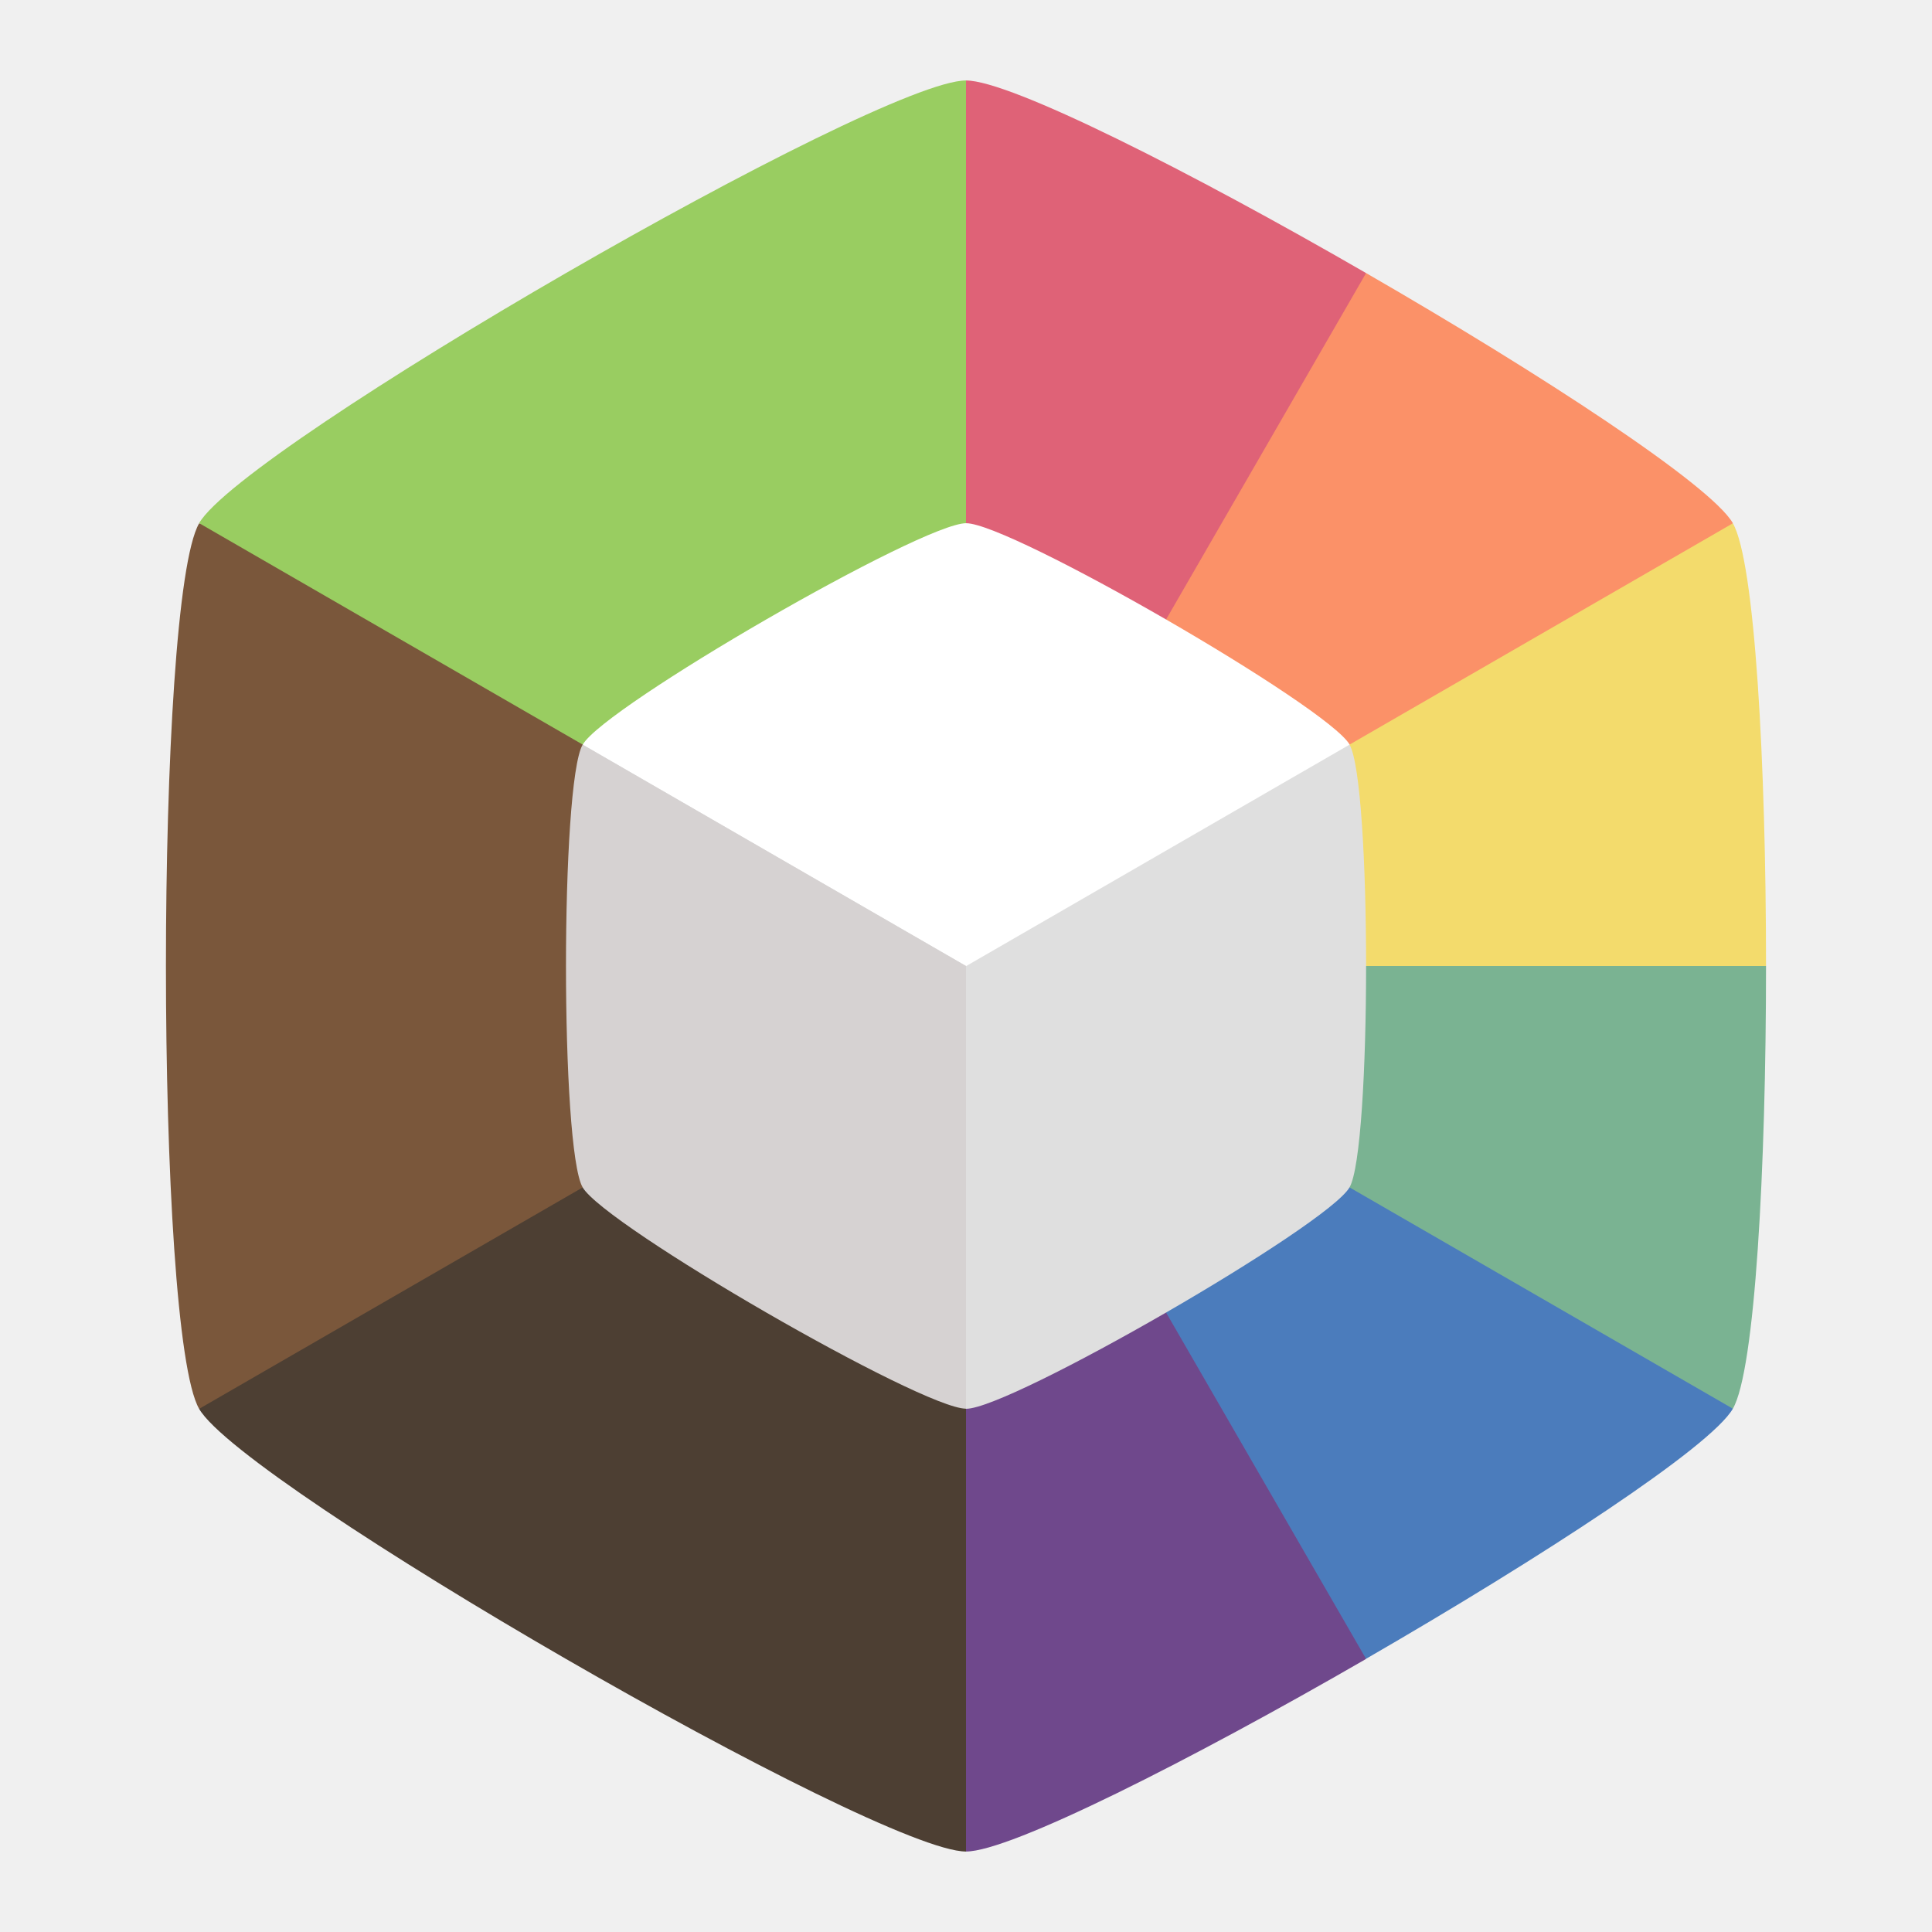
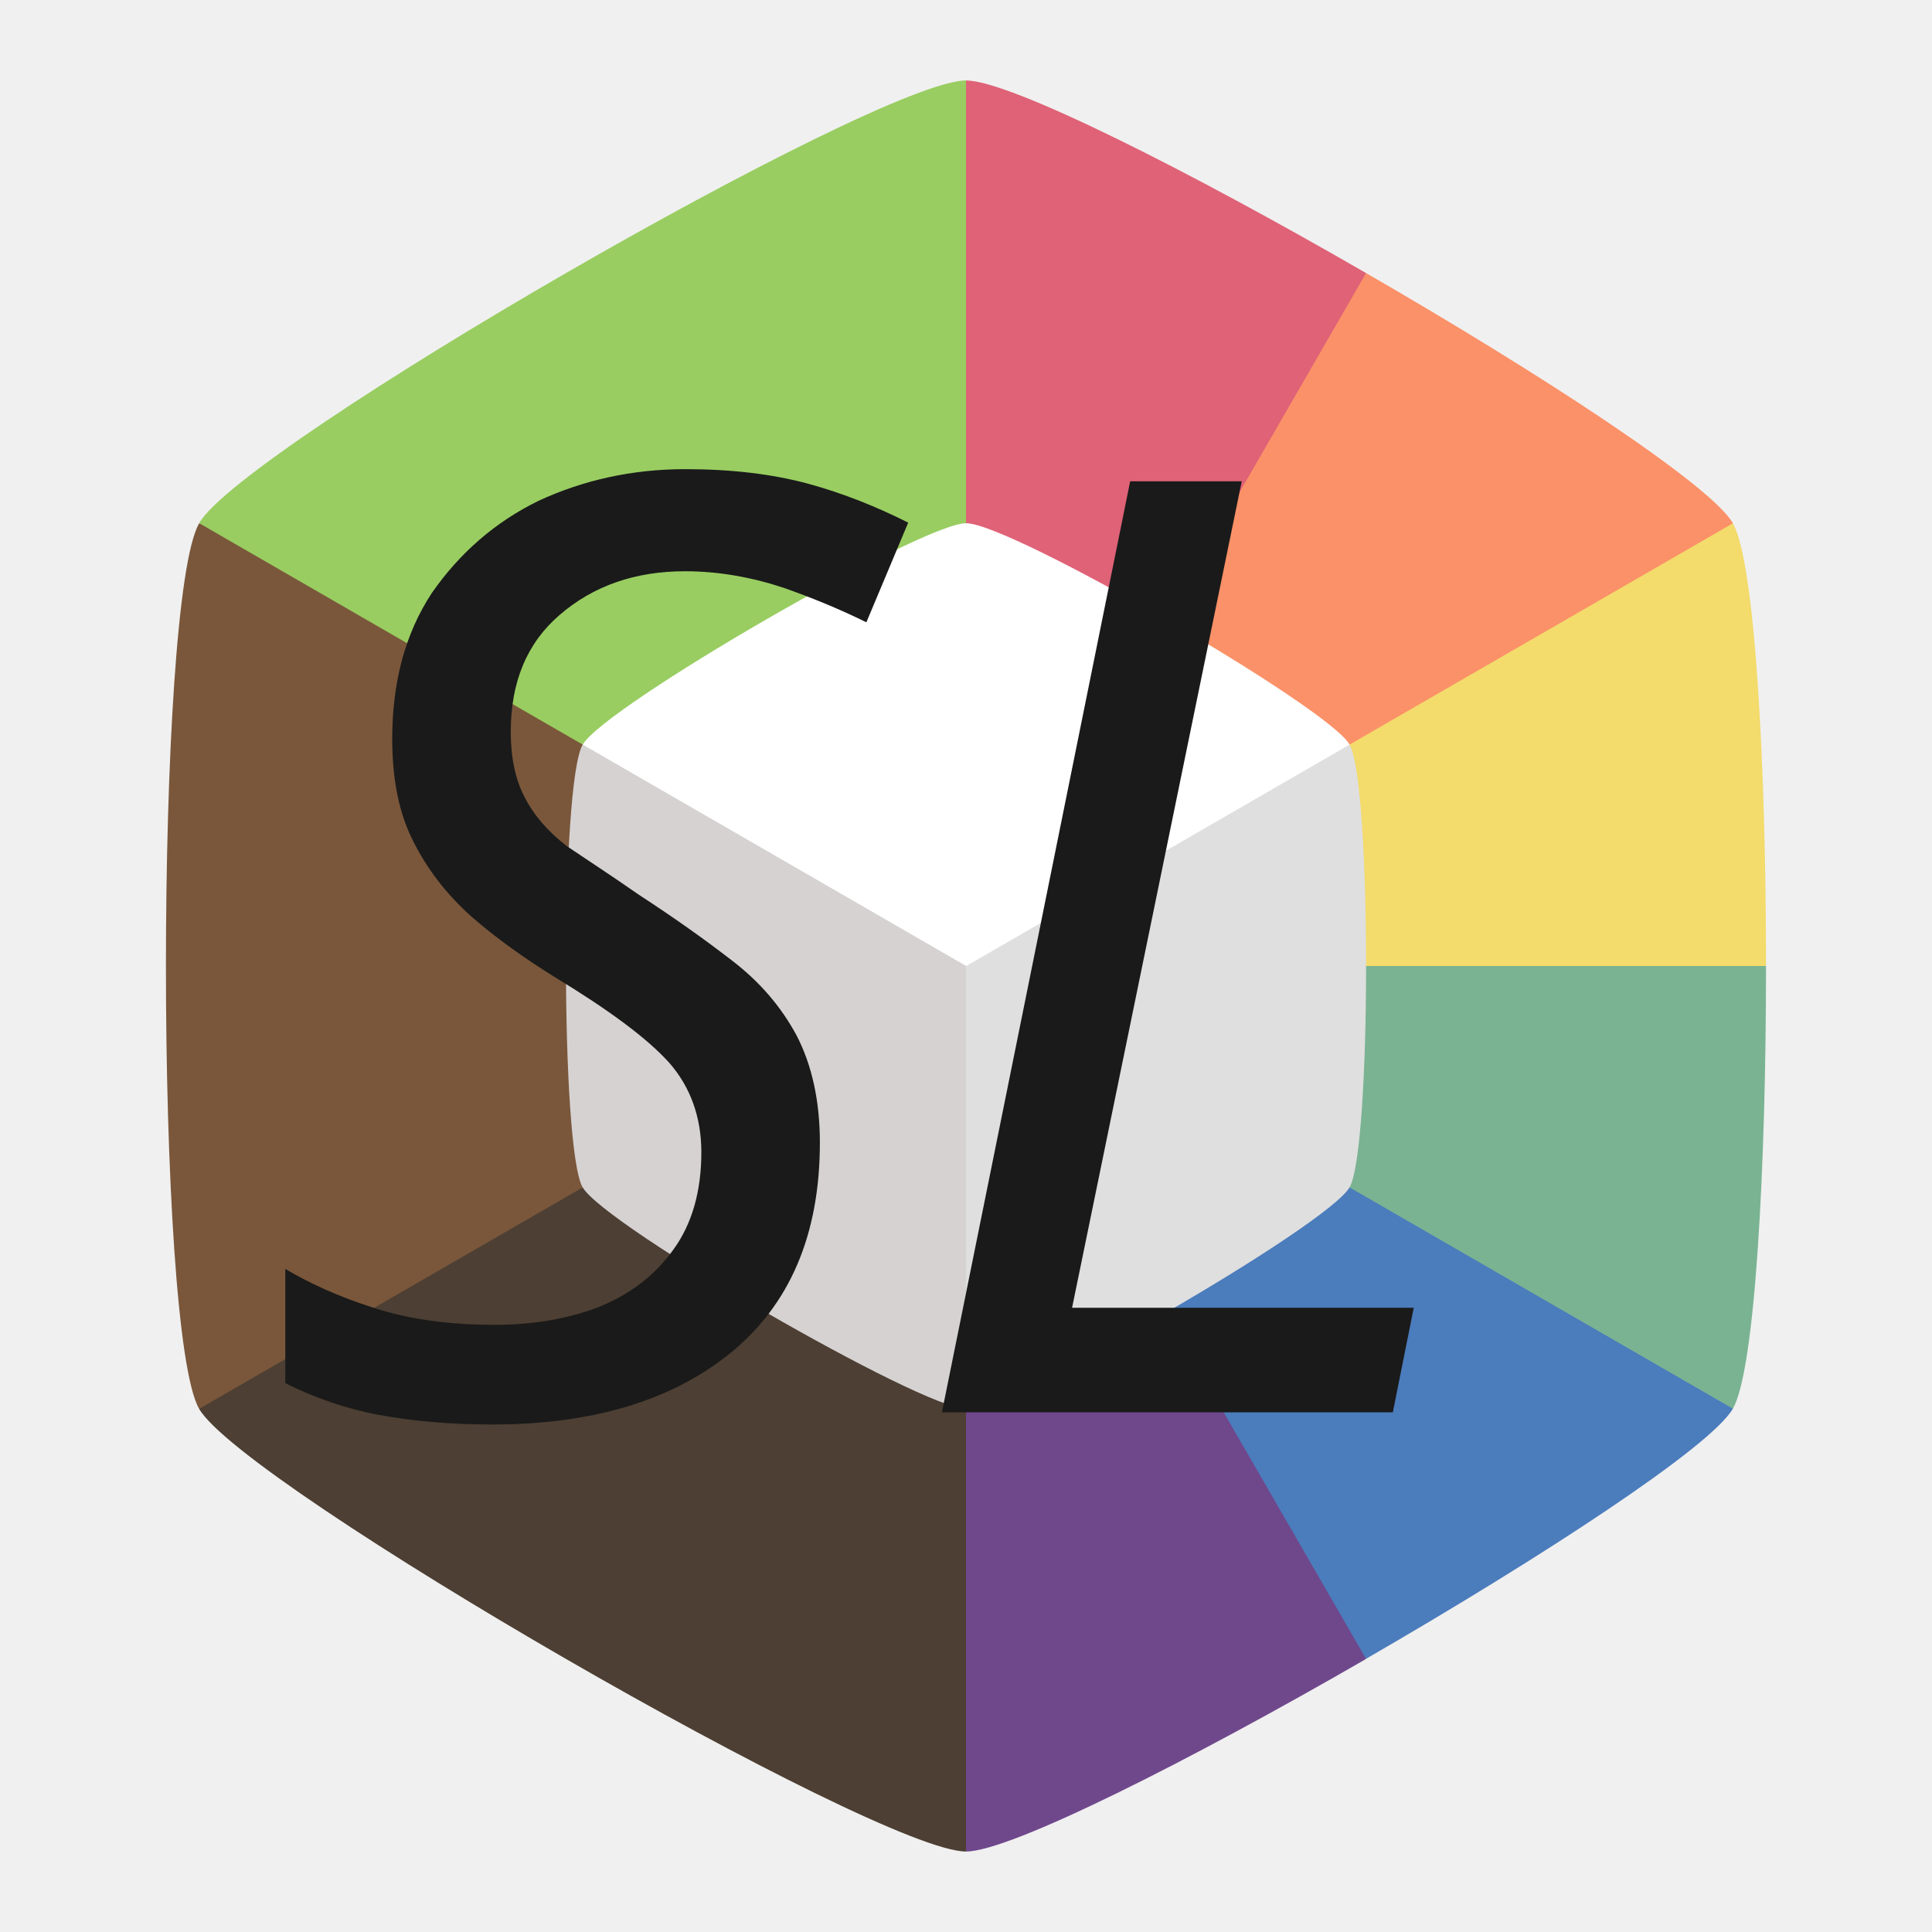
- <svg xmlns="http://www.w3.org/2000/svg" width="48" height="48" version="1.1" viewBox="0 0 12.7 12.7">
-   <g stroke-width=".265">
-     <path d="m6.35 6.35" fill="#99cd61" />
-     <path d="m6.35 0.529-2.521 4.366 2.521 1.455 2.52-1.455 0.11-3.1c-1.151-0.665-2.339-1.266-2.63-1.266z" fill="#df6277" />
-     <path d="m8.98 1.795-2.63 4.555 2.52 1.455 2.521-4.366c-0.146-0.252-1.26-0.98-2.411-1.644z" fill="#fb9168" />
-     <path d="m11.391 3.44-5.041 2.91 2.52 1.455 2.739-1.455c0-1.329-0.073-2.658-0.218-2.91z" fill="#f3db6c" />
-     <path d="m6.35 6.35v2.91h5.041c0.146-0.252 0.218-1.581 0.218-2.91h-5.259z" fill="#7ab392" />
-     <path d="m6.35 6.35v2.91l2.63 1.644c1.151-0.665 2.266-1.392 2.411-1.644l-5.041-2.91z" fill="#4b7cbc" />
-     <path d="m6.35 6.35-2.521 1.455 2.521 4.366c0.291 0 1.479-0.601 2.63-1.266l-2.63-4.555z" fill="#6f488c" />
-     <path d="m3.829 4.895-2.52 4.366c0.291 0.504 4.459 2.91 5.041 2.91v-5.821l-2.521-1.455z" fill="#4d3f33" />
-     <path d="m1.309 3.44c-0.291 0.504-0.291 5.317 0 5.821l5.041-2.91v-2.91h-5.041z" fill="#7a573b" />
-     <path d="m6.35 0.529c-0.582-2e-8 -4.75 2.406-5.041 2.91l5.041 2.91v-5.821z" fill="#99cd61" />
+ <svg xmlns="http://www.w3.org/2000/svg" width="48" height="48" version="1.1" viewBox="0 0 12.7 12.7" id="svg13">
+   <defs id="defs13" />
+   <g stroke-width=".265" id="g10">
+     <path d="m6.35 6.35" fill="#99cd61" id="path1" />
+     <path d="m6.35 0.529-2.521 4.366 2.521 1.455 2.52-1.455 0.11-3.1c-1.151-0.665-2.339-1.266-2.63-1.266z" fill="#df6277" id="path2" />
+     <path d="m8.98 1.795-2.63 4.555 2.52 1.455 2.521-4.366c-0.146-0.252-1.26-0.98-2.411-1.644z" fill="#fb9168" id="path3" />
+     <path d="m11.391 3.44-5.041 2.91 2.52 1.455 2.739-1.455c0-1.329-0.073-2.658-0.218-2.91z" fill="#f3db6c" id="path4" />
+     <path d="m6.35 6.35v2.91h5.041c0.146-0.252 0.218-1.581 0.218-2.91h-5.259z" fill="#7ab392" id="path5" />
+     <path d="m6.35 6.35v2.91l2.63 1.644c1.151-0.665 2.266-1.392 2.411-1.644l-5.041-2.91z" fill="#4b7cbc" id="path6" />
+     <path d="m6.35 6.35-2.521 1.455 2.521 4.366c0.291 0 1.479-0.601 2.63-1.266l-2.63-4.555z" fill="#6f488c" id="path7" />
+     <path d="m3.829 4.895-2.52 4.366c0.291 0.504 4.459 2.91 5.041 2.91v-5.821l-2.521-1.455z" fill="#4d3f33" id="path8" />
+     <path d="m1.309 3.44c-0.291 0.504-0.291 5.317 0 5.821l5.041-2.91v-2.91h-5.041z" fill="#7a573b" id="path9" />
+     <path d="m6.35 0.529c-0.582-2e-8 -4.75 2.406-5.041 2.91l5.041 2.91v-5.821z" fill="#99cd61" id="path10" />
  </g>
-   <g transform="matrix(.88 0 0 .88 -10.906 -1.2421)">
-     <g transform="translate(13.26 2.2776)">
-       <path transform="matrix(.96975 0 0 .96975 .1921 .1921)" d="m6.35 2.939c-0.341 0-2.783 1.41-2.953 1.705l2.953 5.116 2.954-5.116c-0.171-0.295-2.613-1.705-2.954-1.705z" fill="#fff" stroke-width=".265" />
+   <g transform="matrix(.88 0 0 .88 -10.906 -1.2421)" id="g12">
+     <g transform="translate(13.26 2.2776)" id="g11">
+       <path transform="matrix(.96975 0 0 .96975 .1921 .1921)" d="m6.35 2.939c-0.341 0-2.783 1.41-2.953 1.705l2.953 5.116 2.954-5.116c-0.171-0.295-2.613-1.705-2.954-1.705z" fill="#fff" stroke-width=".265" id="path11" />
    </g>
-     <path d="m16.746 6.974 2.864 4.961c0.331 0 2.699-1.367 2.864-1.654 0.165-0.286 0.165-3.021 0-3.307l-2.864 1.654z" fill="#dfdfdf" stroke-width=".265" />
+     <path d="m16.746 6.974 2.864 4.961c0.331 0 2.699-1.367 2.864-1.654 0.165-0.286 0.165-3.021 0-3.307l-2.864 1.654z" fill="#dfdfdf" stroke-width=".265" id="path12" />
  </g>
-   <path d="m3.83 4.895c-0.146 0.252-0.146 2.658 0 2.91 0.146 0.252 2.229 1.455 2.52 1.455v-2.91z" fill="#d6d2d2" stroke-width=".265" />
+   <path d="m3.83 4.895c-0.146 0.252-0.146 2.658 0 2.91 0.146 0.252 2.229 1.455 2.52 1.455v-2.91z" fill="#d6d2d2" stroke-width=".265" id="path13" />
+   <text xml:space="preserve" style="font-size:3.767px;writing-mode:lr-tb;direction:ltr;fill:#e28e8e;stroke-width:0.314" x="1.76" y="9.079" id="text13" transform="scale(0.977829,1.022674)">
+     <tspan id="tspan13" style="font-style:italic;font-variant:normal;font-weight:normal;font-stretch:normal;font-size:8.372px;font-family:Sans;-inkscape-font-specification:'Sans, Italic';font-variant-ligatures:normal;font-variant-caps:normal;font-variant-numeric:normal;font-variant-east-asian:normal;fill:#1a1a1a;stroke-width:0.314" x="1.76" y="9.079">SL</tspan>
+   </text>
</svg>
